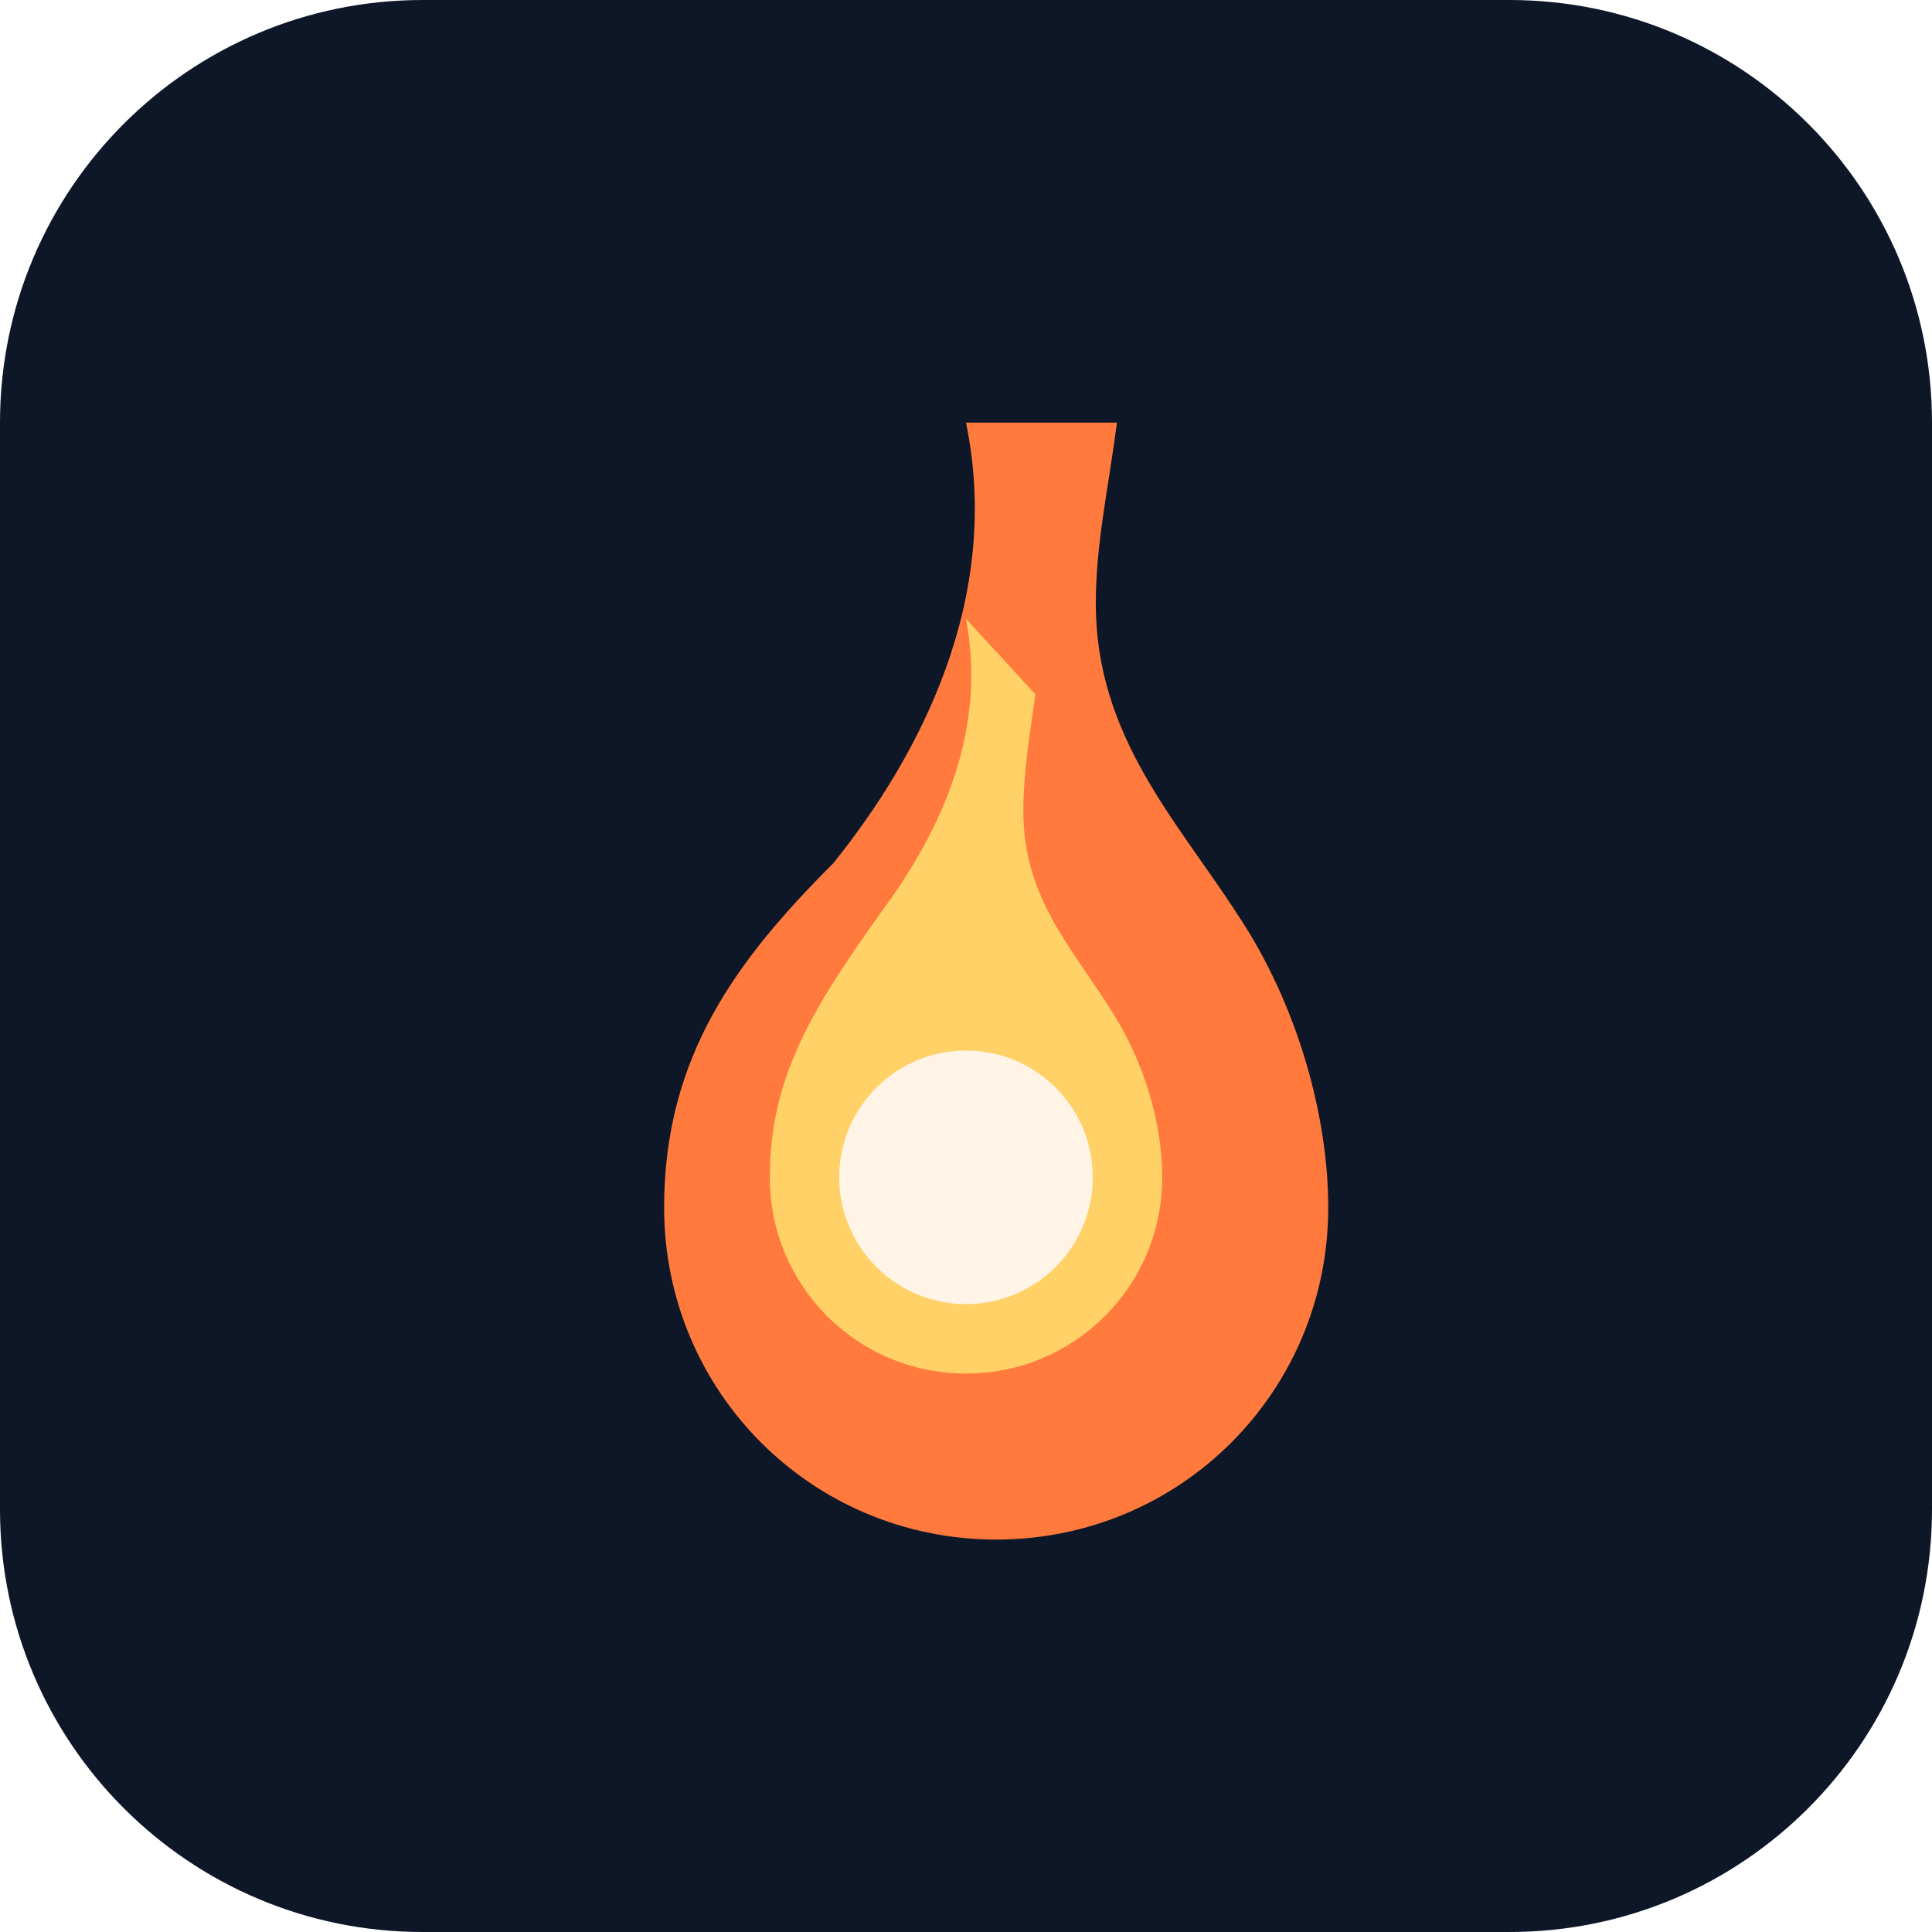
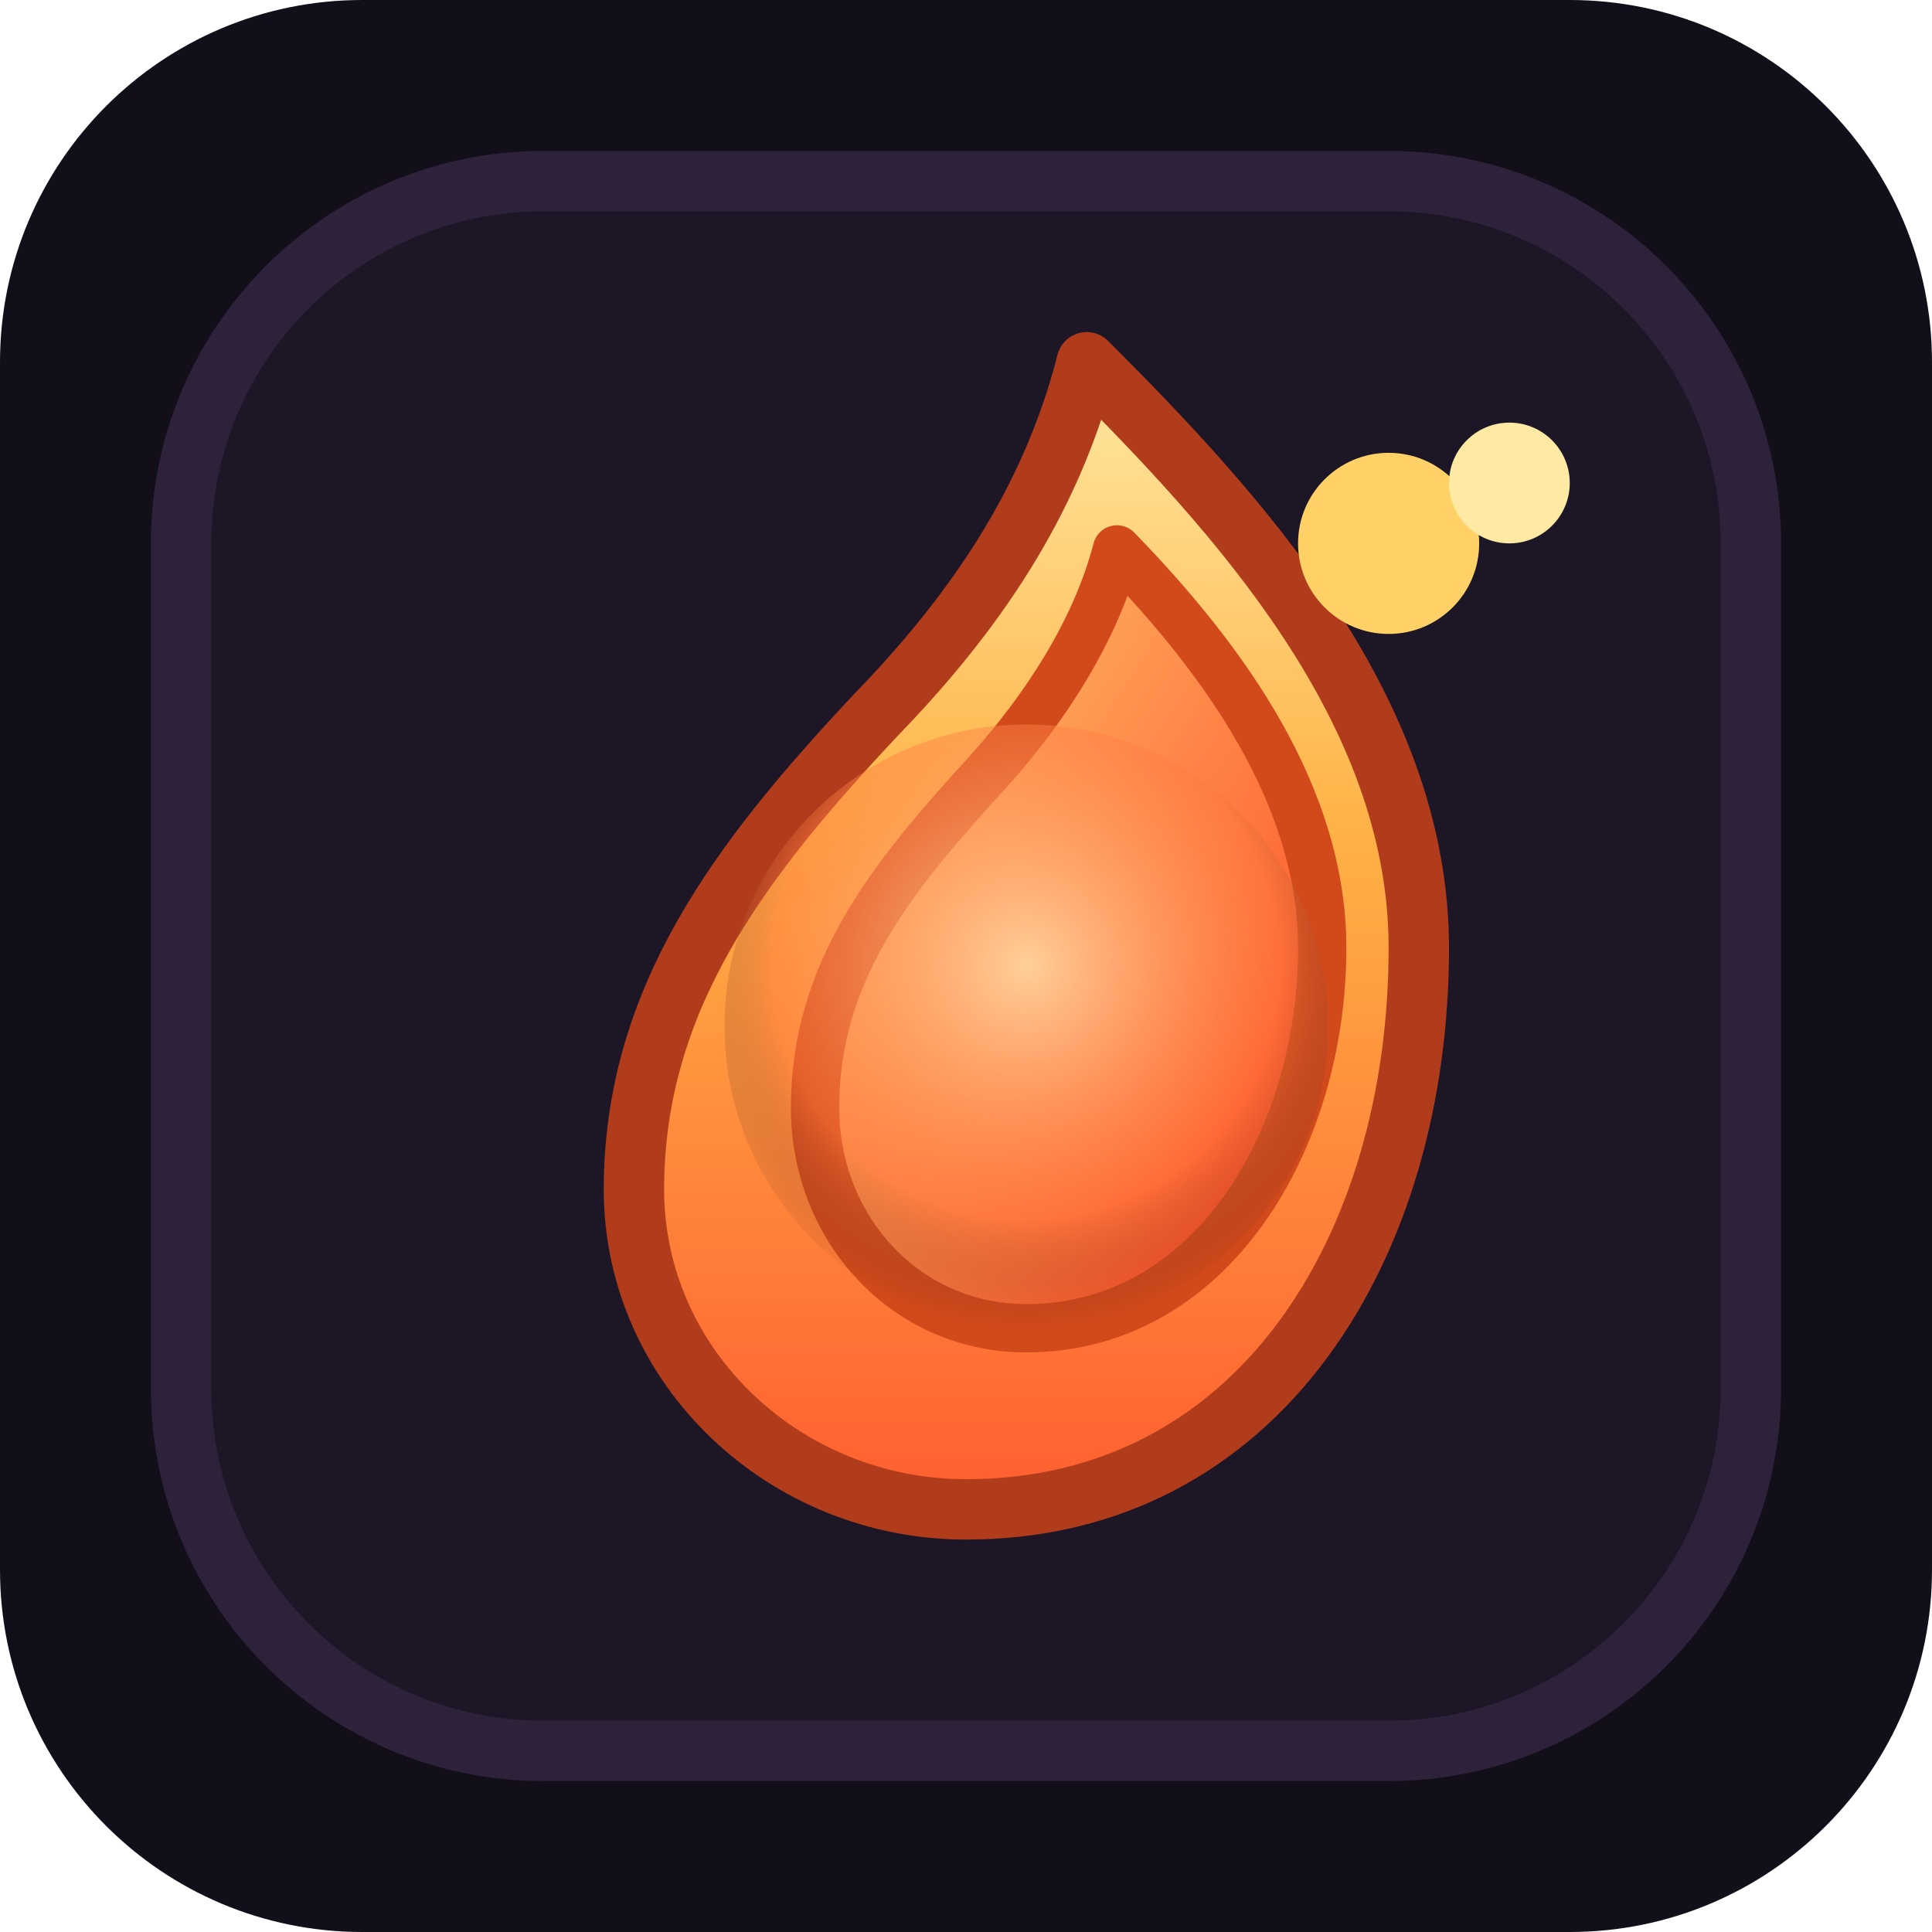
- <svg xmlns="http://www.w3.org/2000/svg" width="64" height="64" viewBox="0 0 64 64" fill="none">
-   <rect width="64" height="64" rx="14" fill="#0E1728" />
-   <path d="M32 14c1.2 5.8-1.5 11-4.4 14.6C24.4 31.8 22 35 22 40c0 6.1 4.9 11 11 11s11-4.9 11-11c0-3-1-6.7-3-9.7-2-3.1-4.7-5.9-4.7-10.3 0-2 .4-3.7.7-6z" fill="#FF7A3C" />
-   <path d="M32 20.5c.7 3.7-.8 7-2.8 9.7C27 33.3 25.5 35.6 25.5 39c0 3.6 2.9 6.5 6.5 6.5s6.5-2.9 6.5-6.5c0-1.8-.6-3.9-1.8-5.7-1.2-1.9-2.8-3.6-2.8-6.4 0-1.3.2-2.5.4-3.9z" fill="#FFD166" />
-   <circle cx="32" cy="39" r="4.2" fill="#FFF4E5" />
+ <svg xmlns="http://www.w3.org/2000/svg" viewBox="0 0 64 64" role="img" aria-label="Flame icon">
+   <defs>
+     <linearGradient id="fire" x1="0" y1="0" x2="0" y2="1">
+       <stop offset="0%" stop-color="#ffe9a3" />
+       <stop offset="40%" stop-color="#ffb347" />
+       <stop offset="100%" stop-color="#ff5d2f" />
+     </linearGradient>
+     <linearGradient id="ember" x1="0" y1="0" x2="1" y2="1">
+       <stop offset="0%" stop-color="#ffcf70" />
+       <stop offset="100%" stop-color="#ff3c1e" />
+     </linearGradient>
+     <radialGradient id="glow" cx="50%" cy="40%" r="60%">
+       <stop offset="0%" stop-color="#ffd7a1" stop-opacity="0.9" />
+       <stop offset="70%" stop-color="#ff7b3f" stop-opacity="0.45" />
+       <stop offset="100%" stop-color="#1c0f0a" stop-opacity="0" />
+     </radialGradient>
+   </defs>
+   <rect width="64" height="64" rx="12" fill="#130f1a" />
+   <rect x="6" y="6" width="52" height="52" rx="12" fill="#1c1626" stroke="#2d223a" stroke-width="2" />
+   <g transform="translate(12 8)">
+     <path d="M20 42c-6 0-11-4.7-11-10.6 0-6.3 3.5-10.9 8-15.7 3.2-3.3 5.8-7 7-11.7 5 5 11 11.5 11 19.4C35 33.3 29.7 42 20 42z" fill="url(#fire)" stroke="#b03c1c" stroke-width="2" stroke-linejoin="round" />
+     <path d="M22 36c-4 0-7-3.3-7-7.3 0-4.5 2.5-7.6 5.7-11.1 1.9-2.1 3.6-4.7 4.3-7.4 3.6 3.7 6.8 8.2 6.8 13.2C31.8 29.8 28.1 36 22 36z" fill="url(#ember)" stroke="#d24a1c" stroke-width="1.6" stroke-linejoin="round" />
+     <circle cx="22" cy="26" r="10" fill="url(#glow)" />
+   </g>
+   <g transform="translate(40 12)">
+     <circle cx="6" cy="6" r="3" fill="#ffd166" />
+     <circle cx="10" cy="4" r="2" fill="#ffe9a3" />
+   </g>
</svg>
